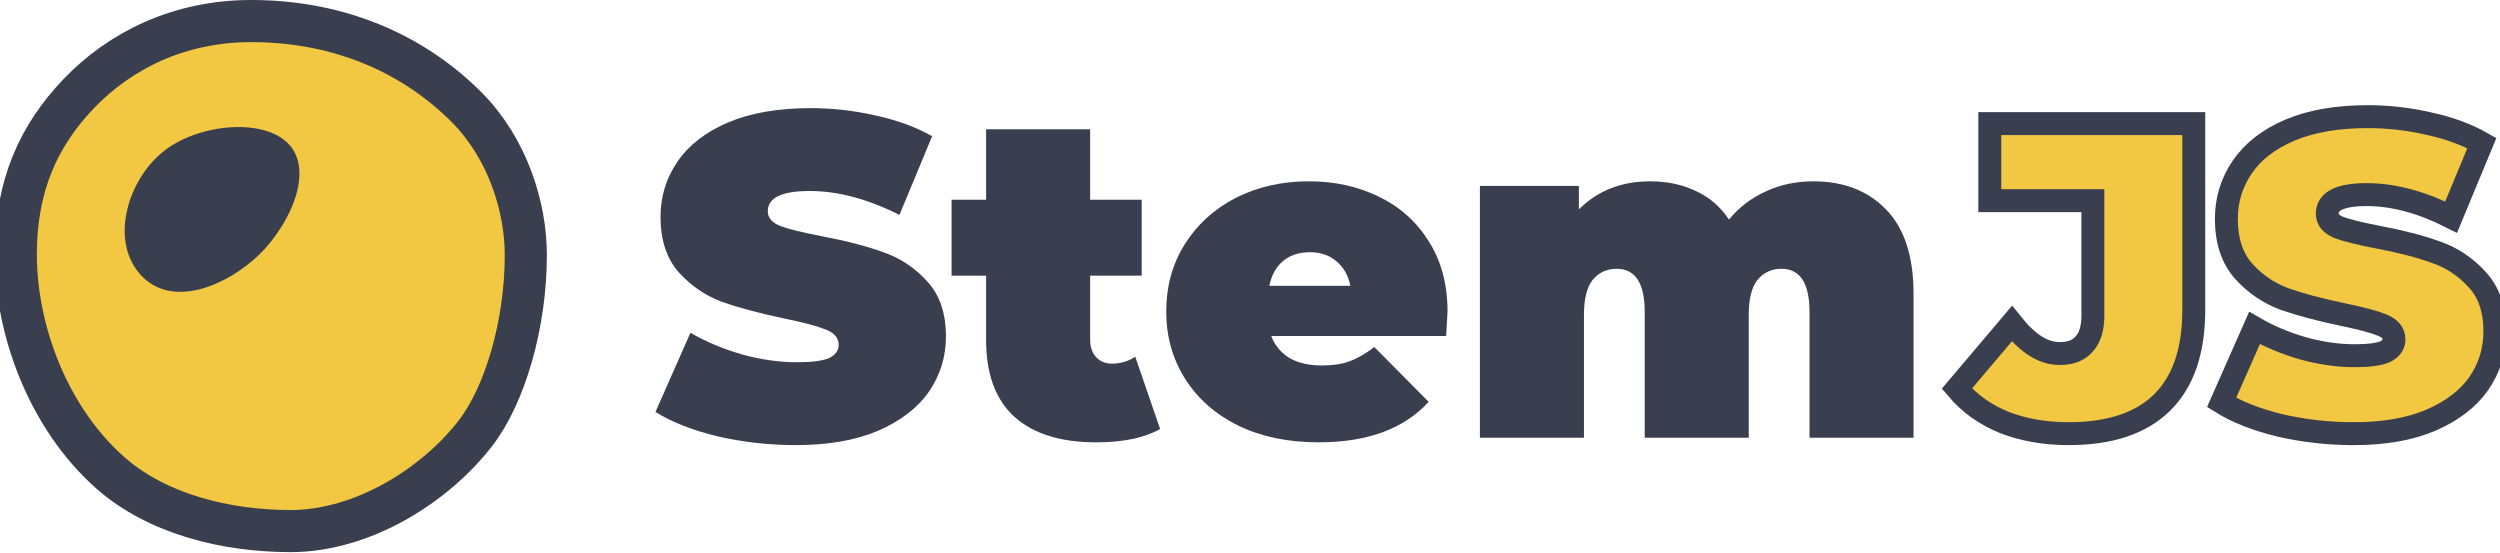
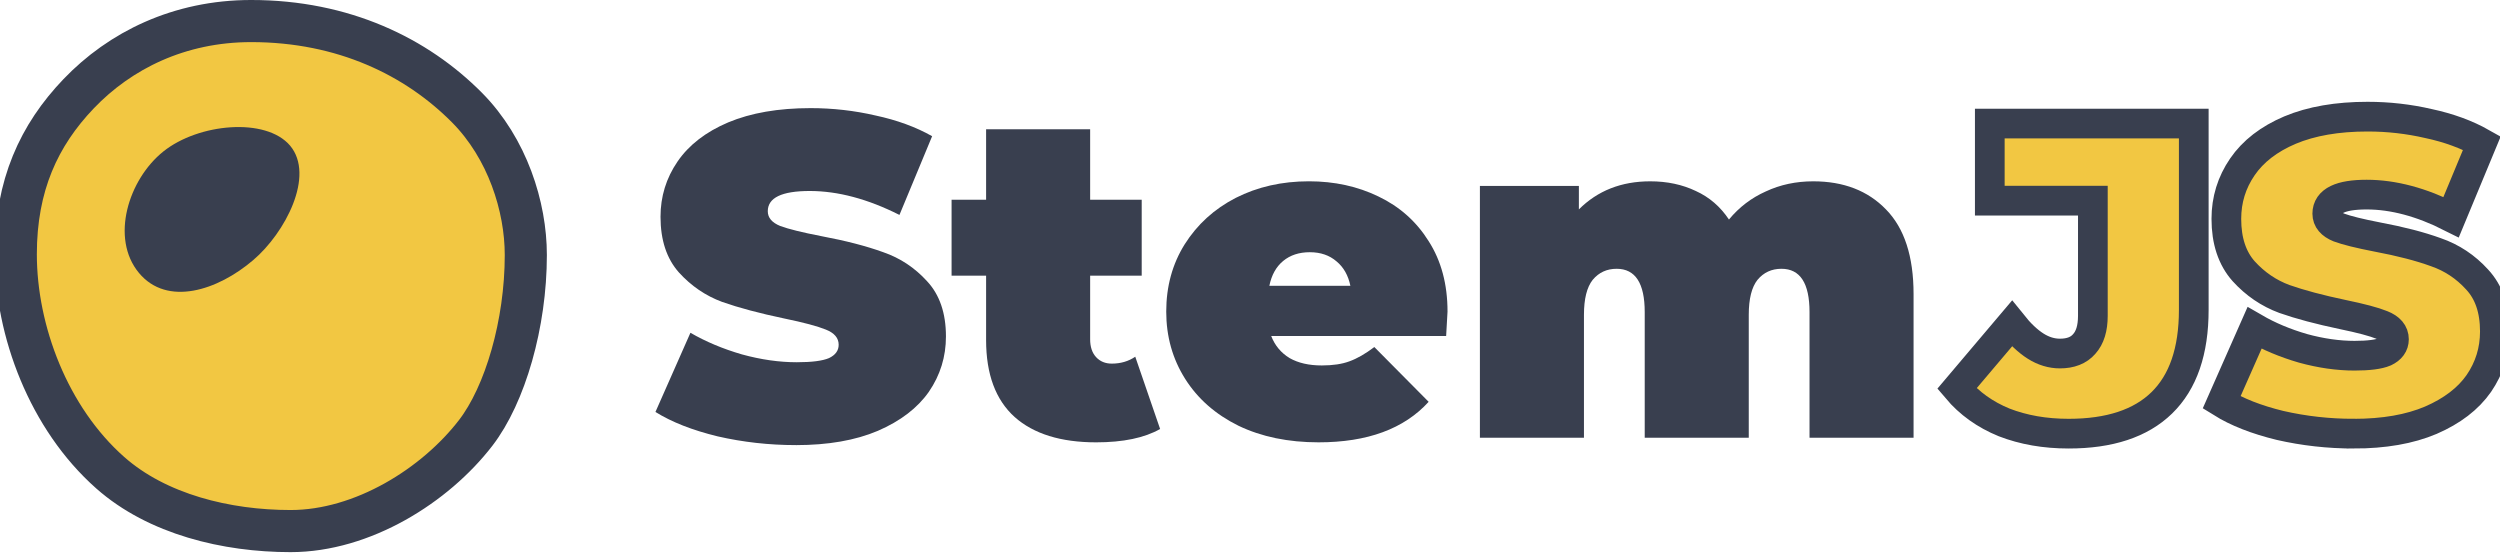
<svg xmlns="http://www.w3.org/2000/svg" width="332.436mm" height="73.42mm" viewBox="0 0 332.436 73.42" version="1.1" id="svg845">
  <defs id="defs839" />
  <g id="layer1" transform="translate(-109.3165,-70.50317)">
    <path id="path907" style="fill:#f2c742;fill-opacity:1;stroke:#393f4f;stroke-width:5.6;stroke-miterlimit:4;stroke-dasharray:none;stroke-opacity:1" d="m 179.236,104.413 c 0,9.135 -2.737,18.56 -6.672,23.665 -5.373,6.972 -15.017,13.045 -24.609,13.045 -8.523,0 -17.723,-2.231 -23.98,-7.761 -8.181,-7.231 -12.559,-18.845 -12.559,-29.049 0,-9.168 3.079,-15.825 8.354,-21.342 5.501,-5.753 13.383,-9.668 22.943,-9.668 12.312,10e-7 22.009,4.773 28.68,11.486 5.408,5.442 7.843,13.208 7.843,19.624 z" />
    <path style="fill:#393f4f;fill-opacity:1;stroke-width:2.812" id="path1531" d="m 127.792,106.793 c -3.829,-4.607 -1.409,-12.425 3.248,-16.15 4.679,-3.743 13.629,-4.571 16.85,-0.776 3.344,3.986 -0.651,11.617 -4.92,15.236 -4.703,4.02 -11.422,6.21 -15.179,1.69 z" class="st42" />
    <g aria-label="StemJS" style="font-size:61.216px;line-height:30.95;font-family:Inter;-inkscape-font-specification:Inter;letter-spacing:0px;word-spacing:0px;fill:#393f4f;fill-opacity:1;stroke-width:0.241" id="text816">
      <path d="m 215.145,129.69 q -5.326,0 -10.407,-1.163 -5.02,-1.224 -8.264,-3.244 l 4.652,-10.529 q 3.061,1.775 6.856,2.877 3.795,1.041 7.285,1.041 3,0 4.285,-0.551 1.286,-0.612 1.286,-1.775 0,-1.347 -1.714,-2.02 -1.653,-0.673 -5.509,-1.469 -4.958,-1.041 -8.264,-2.204 -3.306,-1.224 -5.754,-3.918 -2.449,-2.755 -2.449,-7.407 0,-4.04 2.265,-7.346 2.265,-3.306 6.734,-5.203 4.53,-1.898 10.958,-1.898 4.408,0 8.631,0.979 4.285,0.918 7.53,2.755 l -4.346,10.468 q -6.305,-3.183 -11.937,-3.183 -5.571,0 -5.571,2.694 0,1.286 1.653,1.959 1.653,0.612 5.448,1.347 4.897,0.918 8.264,2.143 3.367,1.163 5.816,3.857 2.51,2.693 2.51,7.346 0,4.04 -2.265,7.346 -2.265,3.244 -6.795,5.203 -4.469,1.898 -10.896,1.898 z" style="font-style:normal;font-variant:normal;font-weight:900;font-stretch:normal;font-size:61.216px;line-height:33.95;font-family:Montserrat;-inkscape-font-specification:'Montserrat Heavy';fill:#393f4f;fill-opacity:1;stroke-width:0.241" id="path4521" />
      <path d="m 263.582,127.548 q -3.122,1.775 -8.509,1.775 -7.04,0 -10.835,-3.367 -3.795,-3.428 -3.795,-10.223 v -8.57 h -4.591 V 97.062 h 4.591 v -9.366 h 13.835 v 9.366 h 6.856 v 10.101 h -6.856 v 8.448 q 0,1.53 0.796,2.387 0.796,0.857 2.081,0.857 1.775,0 3.122,-0.918 z" style="font-style:normal;font-variant:normal;font-weight:900;font-stretch:normal;font-size:61.216px;line-height:33.95;font-family:Montserrat;-inkscape-font-specification:'Montserrat Heavy';fill:#393f4f;fill-opacity:1;stroke-width:0.241" id="path4523" />
      <path d="m 301.8,111.938 q 0,0.306 -0.184,3.244 h -23.262 q 0.735,1.898 2.449,2.938 1.714,0.979 4.285,0.979 2.204,0 3.673,-0.551 1.53,-0.551 3.306,-1.898 l 7.223,7.285 q -4.897,5.387 -14.631,5.387 -6.06,0 -10.652,-2.204 -4.591,-2.265 -7.101,-6.244 -2.51,-3.979 -2.51,-8.938 0,-5.02 2.449,-8.938 2.51,-3.979 6.795,-6.183 4.346,-2.204 9.733,-2.204 5.081,0 9.244,2.02 4.224,2.02 6.673,5.938 2.51,3.918 2.51,9.366 z m -18.304,-7.897 q -2.143,0 -3.551,1.163 -1.408,1.163 -1.836,3.306 h 10.774 q -0.429,-2.081 -1.836,-3.244 -1.408,-1.224 -3.551,-1.224 z" style="font-style:normal;font-variant:normal;font-weight:900;font-stretch:normal;font-size:61.216px;line-height:33.95;font-family:Montserrat;-inkscape-font-specification:'Montserrat Heavy';fill:#393f4f;fill-opacity:1;stroke-width:0.241" id="path4525" />
      <path d="m 350.427,94.614 q 6.06,0 9.672,3.734 3.673,3.734 3.673,11.264 v 19.099 H 349.937 v -16.712 q 0,-5.754 -3.734,-5.754 -1.959,0 -3.183,1.469 -1.163,1.469 -1.163,4.652 v 16.345 h -13.835 v -16.712 q 0,-5.754 -3.734,-5.754 -1.959,0 -3.183,1.469 -1.163,1.469 -1.163,4.652 v 16.345 H 306.106 V 95.226 h 13.161 v 3.122 q 3.734,-3.734 9.488,-3.734 3.367,0 6.06,1.286 2.694,1.224 4.408,3.795 2.02,-2.449 4.897,-3.734 2.877,-1.347 6.305,-1.347 z" style="font-style:normal;font-variant:normal;font-weight:900;font-stretch:normal;font-size:61.216px;line-height:33.95;font-family:Montserrat;-inkscape-font-specification:'Montserrat Heavy';fill:#393f4f;fill-opacity:1;stroke-width:0.241" id="path4527" />
    </g>
-     <g transform="matrix(0.9407294,0,0,0.9407294,25.99315,6.164904)" aria-label="StemJS" style="font-size:61.216px;line-height:30.95;font-family:Inter;-inkscape-font-specification:Inter;letter-spacing:0px;word-spacing:0px;fill:#f2c742;fill-opacity:1;stroke:#393f4f;stroke-width:3.241;stroke-miterlimit:4;stroke-dasharray:none;stroke-opacity:1" id="text816-2">
-       <path d="m 380.977,129.69 q -5.02,0 -9.121,-1.592 -4.04,-1.653 -6.673,-4.775 l 7.774,-9.182 q 1.714,2.143 3.367,3.183 1.653,1.041 3.428,1.041 2.265,0 3.428,-1.347 1.224,-1.347 1.224,-3.979 V 96.756 h -14.569 V 85.86 h 28.833 v 26.323 q 0,8.754 -4.53,13.161 -4.469,4.346 -13.161,4.346 z" style="font-style:normal;font-variant:normal;font-weight:900;font-stretch:normal;font-size:61.216px;line-height:33.95;font-family:Montserrat;-inkscape-font-specification:'Montserrat Heavy';fill:#f2c742;fill-opacity:1;stroke:#393f4f;stroke-width:3.241;stroke-miterlimit:4;stroke-dasharray:none;stroke-opacity:1" id="path4529-0" />
-       <path d="m 421.271,129.69 q -5.326,0 -10.407,-1.163 -5.02,-1.224 -8.264,-3.244 l 4.652,-10.529 q 3.061,1.775 6.856,2.877 3.795,1.041 7.285,1.041 3,0 4.285,-0.551 1.286,-0.612 1.286,-1.775 0,-1.347 -1.714,-2.02 -1.653,-0.673 -5.509,-1.469 -4.958,-1.041 -8.264,-2.204 -3.306,-1.224 -5.754,-3.918 -2.449,-2.755 -2.449,-7.407 0,-4.04 2.265,-7.346 2.265,-3.306 6.734,-5.203 4.53,-1.898 10.958,-1.898 4.408,0 8.631,0.979 4.285,0.918 7.53,2.755 l -4.346,10.468 q -6.305,-3.183 -11.937,-3.183 -5.571,0 -5.571,2.694 0,1.286 1.653,1.959 1.653,0.612 5.448,1.347 4.897,0.918 8.264,2.143 3.367,1.163 5.816,3.857 2.51,2.693 2.51,7.346 0,4.04 -2.265,7.346 -2.265,3.244 -6.795,5.203 -4.469,1.898 -10.896,1.898 z" style="font-style:normal;font-variant:normal;font-weight:900;font-stretch:normal;font-size:61.216px;line-height:33.95;font-family:Montserrat;-inkscape-font-specification:'Montserrat Heavy';fill:#f2c742;fill-opacity:1;stroke:#393f4f;stroke-width:3.241;stroke-miterlimit:4;stroke-dasharray:none;stroke-opacity:1" id="path4531-9" />
+     <g transform="matrix(0.9407294,0,0,0.9407294,25.99315,6.164904)" aria-label="StemJS" style="font-size:61.216px;line-height:30.95;font-family:Inter;-inkscape-font-specification:Inter;letter-spacing:0px;word-spacing:0px;fill:#f2c742;fill-opacity:1;stroke:#393f4f;stroke-width:4.198;stroke-miterlimit:4;stroke-dasharray:none;stroke-opacity:1" id="text816-2">
+       <path d="m 380.977,129.69 q -5.02,0 -9.121,-1.592 -4.04,-1.653 -6.673,-4.775 l 7.774,-9.182 q 1.714,2.143 3.367,3.183 1.653,1.041 3.428,1.041 2.265,0 3.428,-1.347 1.224,-1.347 1.224,-3.979 V 96.756 h -14.569 V 85.86 h 28.833 v 26.323 q 0,8.754 -4.53,13.161 -4.469,4.346 -13.161,4.346 z" style="font-style:normal;font-variant:normal;font-weight:900;font-stretch:normal;font-size:61.216px;line-height:33.95;font-family:Montserrat;-inkscape-font-specification:'Montserrat Heavy';fill:#f2c742;fill-opacity:1;stroke:#393f4f;stroke-width:4.198;stroke-miterlimit:4;stroke-dasharray:none;stroke-opacity:1" id="path4529-0" />
+       <path d="m 421.271,129.69 q -5.326,0 -10.407,-1.163 -5.02,-1.224 -8.264,-3.244 l 4.652,-10.529 q 3.061,1.775 6.856,2.877 3.795,1.041 7.285,1.041 3,0 4.285,-0.551 1.286,-0.612 1.286,-1.775 0,-1.347 -1.714,-2.02 -1.653,-0.673 -5.509,-1.469 -4.958,-1.041 -8.264,-2.204 -3.306,-1.224 -5.754,-3.918 -2.449,-2.755 -2.449,-7.407 0,-4.04 2.265,-7.346 2.265,-3.306 6.734,-5.203 4.53,-1.898 10.958,-1.898 4.408,0 8.631,0.979 4.285,0.918 7.53,2.755 l -4.346,10.468 q -6.305,-3.183 -11.937,-3.183 -5.571,0 -5.571,2.694 0,1.286 1.653,1.959 1.653,0.612 5.448,1.347 4.897,0.918 8.264,2.143 3.367,1.163 5.816,3.857 2.51,2.693 2.51,7.346 0,4.04 -2.265,7.346 -2.265,3.244 -6.795,5.203 -4.469,1.898 -10.896,1.898 z" style="font-style:normal;font-variant:normal;font-weight:900;font-stretch:normal;font-size:61.216px;line-height:33.95;font-family:Montserrat;-inkscape-font-specification:'Montserrat Heavy';fill:#f2c742;fill-opacity:1;stroke:#393f4f;stroke-width:4.198;stroke-miterlimit:4;stroke-dasharray:none;stroke-opacity:1" id="path4531-9" />
    </g>
  </g>
</svg>
